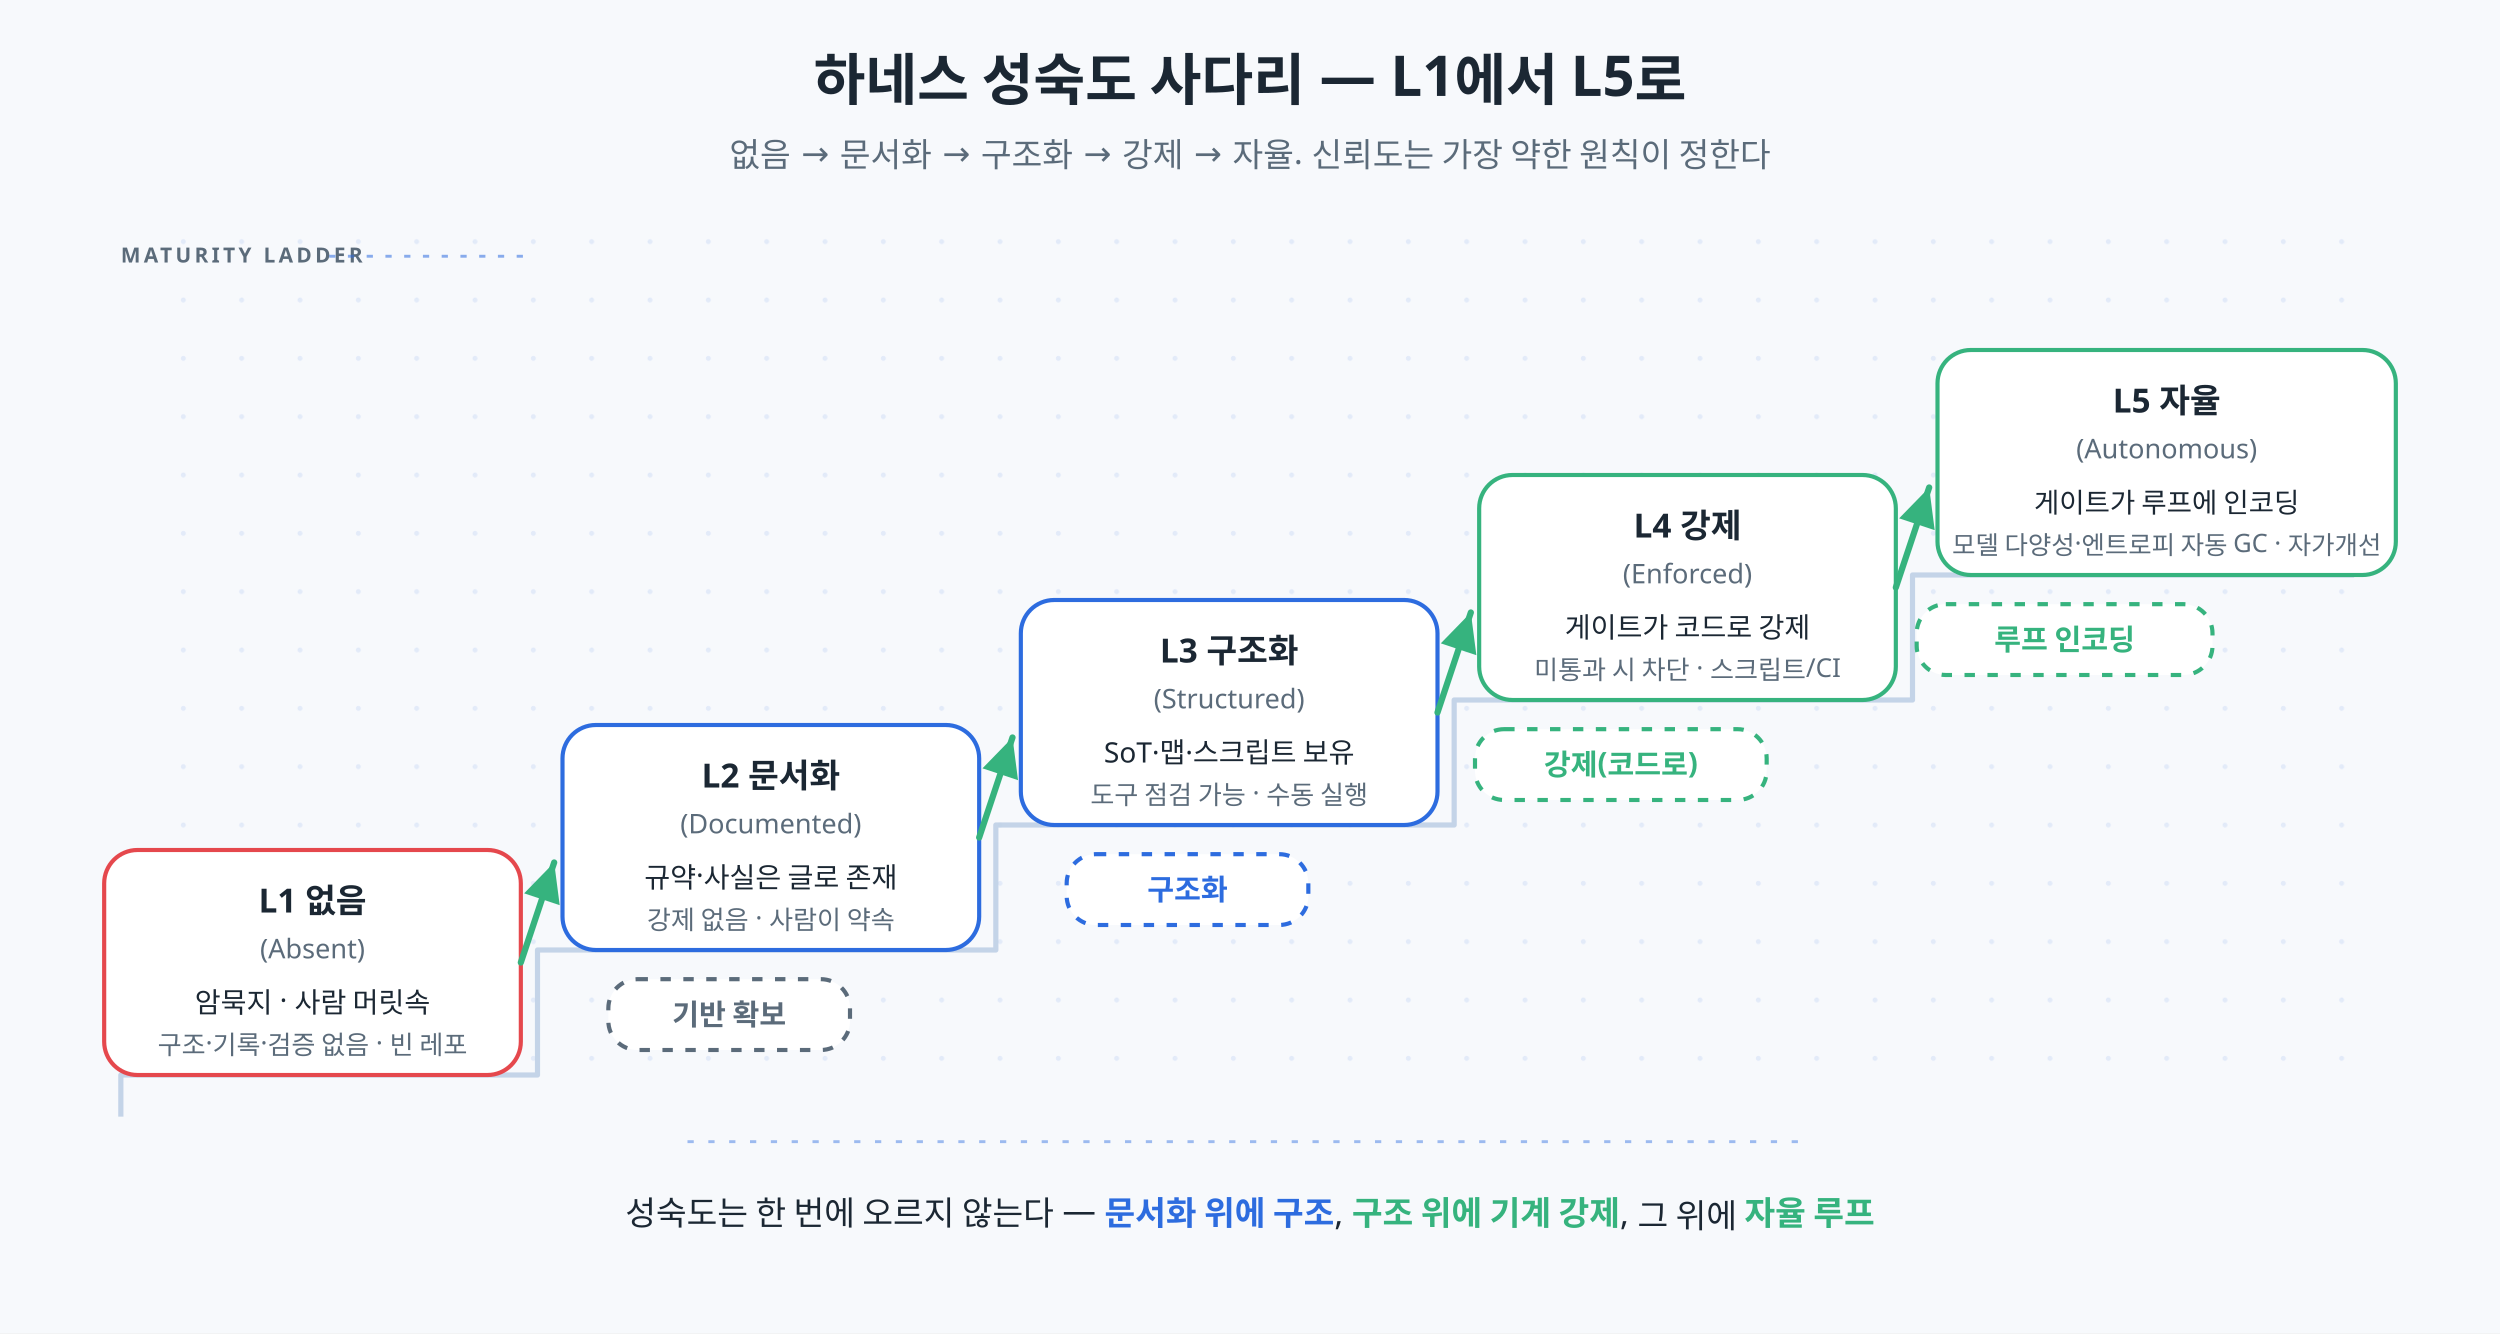
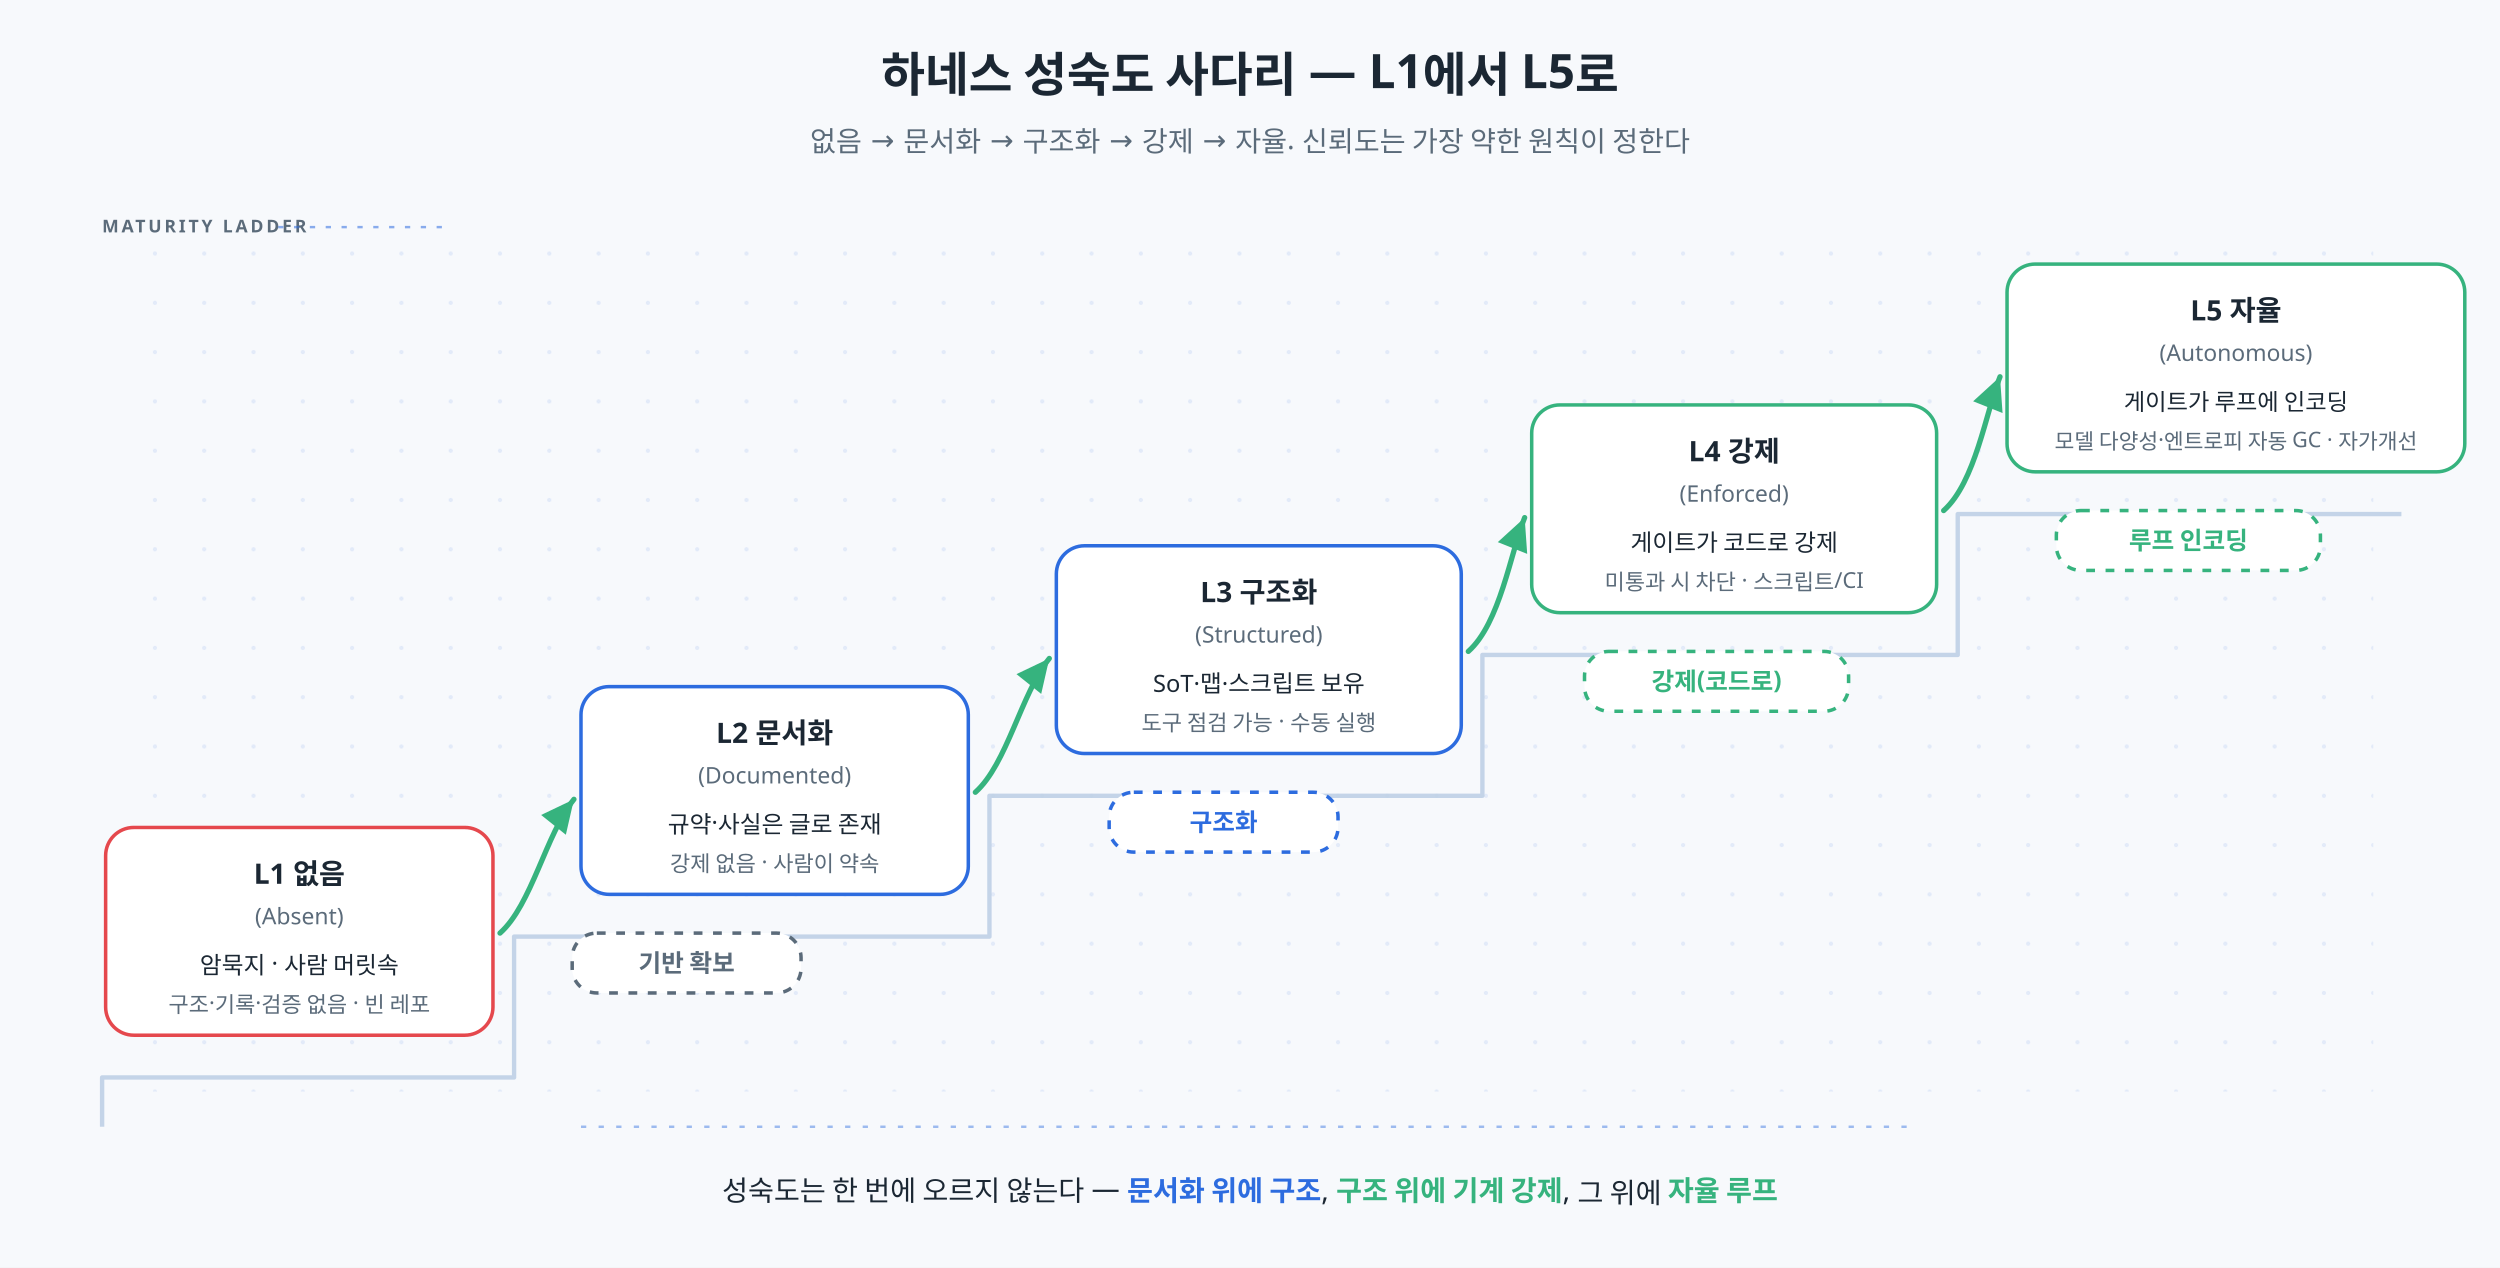
- <svg xmlns="http://www.w3.org/2000/svg" viewBox="0 0 1200 640" font-family="Apple SD Gothic Neo, sans-serif">
+ <svg xmlns="http://www.w3.org/2000/svg" viewBox="0 0 1420 720" font-family="Apple SD Gothic Neo, sans-serif">
  <defs>
    <marker id="arrow-pass" markerWidth="8" markerHeight="8" refX="6.2" refY="3" orient="auto" markerUnits="strokeWidth">
      <path d="M0,0 L6.2,3 L0,6 Z" fill="#36B37E" />
    </marker>
    <pattern id="dot-field" width="28" height="28" patternUnits="userSpaceOnUse">
      <circle cx="4" cy="4" r="1.2" fill="#2D6CDF" opacity="0.16" />
    </pattern>
  </defs>
-   <rect x="0" y="0" width="1200" height="640" fill="#F7F9FC" />
-   <rect x="72" y="112" width="1056" height="420" fill="url(#dot-field)" opacity="0.65" />
-   <text x="600" y="48" text-anchor="middle" font-size="27" font-weight="700" fill="#1B2733">하네스 성숙도 사다리 — L1에서 L5로</text>
-   <text x="600" y="80" text-anchor="middle" font-size="16" fill="#5B6B7A">없음 → 문서화 → 구조화 → 강제 → 자율. 신뢰도는 가장 약한 원칙이 정한다</text>
-   <text x="58" y="126" font-size="10" font-weight="700" letter-spacing="1.6" fill="#5B6B7A">MATURITY LADDER</text>
-   <path d="M158 123 H254" fill="none" stroke="#2D6CDF" stroke-width="1.4" stroke-dasharray="3 6" opacity="0.55" />
-   <path d="M58 536 L58 516 L258 516 L258 456 L478 456 L478 396 L698 396 L698 336 L918 336 L918 276 L1130 276" fill="none" stroke="#BFD0E6" stroke-width="2.5" stroke-linejoin="round" opacity="0.9" />
-   <rect x="50" y="408" width="200" height="108" rx="16" fill="#FFFFFF" stroke="#E5484D" stroke-width="2" />
-   <text x="150" y="438" text-anchor="middle" font-size="16" font-weight="700" fill="#1B2733">L1 없음</text>
-   <text x="150" y="460" text-anchor="middle" font-size="13" fill="#5B6B7A">(Absent)</text>
-   <text x="150" y="486" text-anchor="middle" font-size="13.5" fill="#1B2733">암묵지 · 사람 머릿속</text>
-   <text x="150" y="506" text-anchor="middle" font-size="12.5" fill="#5B6B7A">구조·기록·검증 없음 · 빈 레포</text>
-   <rect x="270" y="348" width="200" height="108" rx="16" fill="#FFFFFF" stroke="#2D6CDF" stroke-width="2" />
-   <text x="370" y="378" text-anchor="middle" font-size="16" font-weight="700" fill="#1B2733">L2 문서화</text>
-   <text x="370" y="400" text-anchor="middle" font-size="13" fill="#5B6B7A">(Documented)</text>
-   <text x="370" y="426" text-anchor="middle" font-size="13.5" fill="#1B2733">규약·사실은 글로 존재</text>
-   <text x="370" y="446" text-anchor="middle" font-size="12.5" fill="#5B6B7A">강제 없음 · 사람이 약속</text>
-   <rect x="490" y="288" width="200" height="108" rx="16" fill="#FFFFFF" stroke="#2D6CDF" stroke-width="2" />
-   <text x="590" y="318" text-anchor="middle" font-size="16" font-weight="700" fill="#1B2733">L3 구조화</text>
-   <text x="590" y="340" text-anchor="middle" font-size="13" fill="#5B6B7A">(Structured)</text>
-   <text x="590" y="366" text-anchor="middle" font-size="13.5" fill="#1B2733">SoT·맵·스크립트 보유</text>
-   <text x="590" y="386" text-anchor="middle" font-size="12.5" fill="#5B6B7A">도구 점검 가능 · 수동 실행</text>
-   <rect x="710" y="228" width="200" height="108" rx="16" fill="#FFFFFF" stroke="#36B37E" stroke-width="2" />
-   <text x="810" y="258" text-anchor="middle" font-size="16" font-weight="700" fill="#1B2733">L4 강제</text>
-   <text x="810" y="280" text-anchor="middle" font-size="13" fill="#5B6B7A">(Enforced)</text>
-   <text x="810" y="306" text-anchor="middle" font-size="13.5" fill="#1B2733">게이트가 코드로 강제</text>
-   <text x="810" y="326" text-anchor="middle" font-size="12.5" fill="#5B6B7A">미통과 시 차단 · 스크립트/CI</text>
-   <rect x="930" y="168" width="220" height="108" rx="16" fill="#FFFFFF" stroke="#36B37E" stroke-width="2" />
-   <text x="1040" y="198" text-anchor="middle" font-size="16" font-weight="700" fill="#1B2733">L5 자율</text>
-   <text x="1040" y="220" text-anchor="middle" font-size="13" fill="#5B6B7A">(Autonomous)</text>
-   <text x="1040" y="246" text-anchor="middle" font-size="13.2" fill="#1B2733">게이트가 루프에 인코딩</text>
-   <text x="1040" y="266" text-anchor="middle" font-size="12.2" fill="#5B6B7A">모델 다양성·엔트로피 자동 GC · 자가개선</text>
-   <line x1="250" y1="462" x2="266" y2="414" stroke="#36B37E" stroke-width="3" stroke-linecap="round" marker-end="url(#arrow-pass)" />
-   <line x1="470" y1="402" x2="486" y2="354" stroke="#36B37E" stroke-width="3" stroke-linecap="round" marker-end="url(#arrow-pass)" />
-   <line x1="690" y1="342" x2="706" y2="294" stroke="#36B37E" stroke-width="3" stroke-linecap="round" marker-end="url(#arrow-pass)" />
-   <line x1="910" y1="282" x2="926" y2="234" stroke="#36B37E" stroke-width="3" stroke-linecap="round" marker-end="url(#arrow-pass)" />
-   <rect x="292" y="470" width="116" height="34" rx="14" fill="#FFFFFF" stroke="#5B6B7A" stroke-width="2" stroke-dasharray="5 6" />
-   <text x="350" y="492" text-anchor="middle" font-size="14" font-weight="700" fill="#5B6B7A">기반 확보</text>
-   <rect x="512" y="410" width="116" height="34" rx="14" fill="#FFFFFF" stroke="#2D6CDF" stroke-width="2" stroke-dasharray="5 6" />
-   <text x="570" y="432" text-anchor="middle" font-size="14" font-weight="700" fill="#2D6CDF">구조화</text>
-   <rect x="708" y="350" width="140" height="34" rx="14" fill="#FFFFFF" stroke="#36B37E" stroke-width="2" stroke-dasharray="5 6" />
-   <text x="778" y="372" text-anchor="middle" font-size="14" font-weight="700" fill="#36B37E">강제(코드로)</text>
-   <rect x="920" y="290" width="142" height="34" rx="14" fill="#FFFFFF" stroke="#36B37E" stroke-width="2" stroke-dasharray="5 6" />
-   <text x="991" y="312" text-anchor="middle" font-size="14" font-weight="700" fill="#36B37E">루프 인코딩</text>
-   <path d="M330 548 H870" fill="none" stroke="#2D6CDF" stroke-width="1.4" stroke-dasharray="3 7" opacity="0.45" />
-   <text x="600" y="588" text-anchor="middle" font-size="16" fill="#1B2733">성숙도는 한 번에 오르지 않는다 — <tspan font-weight="700" fill="#2D6CDF">문서화 위에 구조</tspan>, <tspan font-weight="700" fill="#36B37E">구조 위에 기계 강제</tspan>, 그 위에 <tspan font-weight="700" fill="#36B37E">자율 루프</tspan>
+   <rect x="0" y="0" width="1420" height="720" fill="#F7F9FC" />
+   <rect x="72" y="120" width="1276" height="500" fill="url(#dot-field)" opacity="0.65" />
+   <text x="710" y="52" text-anchor="middle" font-size="27" font-weight="700" fill="#1B2733">하네스 성숙도 사다리 — L1에서 L5로</text>
+   <text x="710" y="86" text-anchor="middle" font-size="16" fill="#5B6B7A">없음 → 문서화 → 구조화 → 강제 → 자율. 신뢰도는 가장 약한 원칙이 정한다</text>
+   <text x="58" y="132" font-size="10" font-weight="700" letter-spacing="1.6" fill="#5B6B7A">MATURITY LADDER</text>
+   <path d="M158 129 H254" fill="none" stroke="#2D6CDF" stroke-width="1.4" stroke-dasharray="3 6" opacity="0.55" />
+   <path d="M58 640 L58 612 L292 612 L292 532 L562 532 L562 452 L842 452 L842 372 L1112 372 L1112 292 L1364 292" fill="none" stroke="#BFD0E6" stroke-width="2.5" stroke-linejoin="round" opacity="0.9" />
+   <rect x="60" y="470" width="220" height="118" rx="16" fill="#FFFFFF" stroke="#E5484D" stroke-width="2" />
+   <text x="170" y="502" text-anchor="middle" font-size="16" font-weight="700" fill="#1B2733">L1 없음</text>
+   <text x="170" y="525" text-anchor="middle" font-size="13" fill="#5B6B7A">(Absent)</text>
+   <text x="170" y="553" text-anchor="middle" font-size="13.5" fill="#1B2733">암묵지 · 사람 머릿속</text>
+   <text x="170" y="575" text-anchor="middle" font-size="12.5" fill="#5B6B7A">구조·기록·검증 없음 · 빈 레포</text>
+   <rect x="330" y="390" width="220" height="118" rx="16" fill="#FFFFFF" stroke="#2D6CDF" stroke-width="2" />
+   <text x="440" y="422" text-anchor="middle" font-size="16" font-weight="700" fill="#1B2733">L2 문서화</text>
+   <text x="440" y="445" text-anchor="middle" font-size="13" fill="#5B6B7A">(Documented)</text>
+   <text x="440" y="473" text-anchor="middle" font-size="13.5" fill="#1B2733">규약·사실은 글로 존재</text>
+   <text x="440" y="495" text-anchor="middle" font-size="12.5" fill="#5B6B7A">강제 없음 · 사람이 약속</text>
+   <rect x="600" y="310" width="230" height="118" rx="16" fill="#FFFFFF" stroke="#2D6CDF" stroke-width="2" />
+   <text x="715" y="342" text-anchor="middle" font-size="16" font-weight="700" fill="#1B2733">L3 구조화</text>
+   <text x="715" y="365" text-anchor="middle" font-size="13" fill="#5B6B7A">(Structured)</text>
+   <text x="715" y="393" text-anchor="middle" font-size="13.5" fill="#1B2733">SoT·맵·스크립트 보유</text>
+   <text x="715" y="415" text-anchor="middle" font-size="12.5" fill="#5B6B7A">도구 점검 가능 · 수동 실행</text>
+   <rect x="870" y="230" width="230" height="118" rx="16" fill="#FFFFFF" stroke="#36B37E" stroke-width="2" />
+   <text x="985" y="262" text-anchor="middle" font-size="16" font-weight="700" fill="#1B2733">L4 강제</text>
+   <text x="985" y="285" text-anchor="middle" font-size="13" fill="#5B6B7A">(Enforced)</text>
+   <text x="985" y="313" text-anchor="middle" font-size="13.5" fill="#1B2733">게이트가 코드로 강제</text>
+   <text x="985" y="335" text-anchor="middle" font-size="12.5" fill="#5B6B7A">미통과 시 차단 · 스크립트/CI</text>
+   <rect x="1140" y="150" width="260" height="118" rx="16" fill="#FFFFFF" stroke="#36B37E" stroke-width="2" />
+   <text x="1270" y="182" text-anchor="middle" font-size="16" font-weight="700" fill="#1B2733">L5 자율</text>
+   <text x="1270" y="205" text-anchor="middle" font-size="13" fill="#5B6B7A">(Autonomous)</text>
+   <text x="1270" y="233" text-anchor="middle" font-size="13.2" fill="#1B2733">게이트가 루프에 인코딩</text>
+   <text x="1270" y="255" text-anchor="middle" font-size="12.2" fill="#5B6B7A">모델 다양성·엔트로피 자동 GC · 자가개선</text>
+   <path d="M284 530 C302 514 310 474 326 454" fill="none" stroke="#36B37E" stroke-width="3" stroke-linecap="round" marker-end="url(#arrow-pass)" />
+   <path d="M554 450 C572 434 580 394 596 374" fill="none" stroke="#36B37E" stroke-width="3" stroke-linecap="round" marker-end="url(#arrow-pass)" />
+   <path d="M834 370 C852 354 858 314 866 294" fill="none" stroke="#36B37E" stroke-width="3" stroke-linecap="round" marker-end="url(#arrow-pass)" />
+   <path d="M1104 290 C1122 274 1128 234 1136 214" fill="none" stroke="#36B37E" stroke-width="3" stroke-linecap="round" marker-end="url(#arrow-pass)" />
+   <rect x="325" y="530" width="130" height="34" rx="14" fill="#FFFFFF" stroke="#5B6B7A" stroke-width="2" stroke-dasharray="5 6" />
+   <text x="390" y="552" text-anchor="middle" font-size="14" font-weight="700" fill="#5B6B7A">기반 확보</text>
+   <rect x="630" y="450" width="130" height="34" rx="14" fill="#FFFFFF" stroke="#2D6CDF" stroke-width="2" stroke-dasharray="5 6" />
+   <text x="695" y="472" text-anchor="middle" font-size="14" font-weight="700" fill="#2D6CDF">구조화</text>
+   <rect x="900" y="370" width="150" height="34" rx="14" fill="#FFFFFF" stroke="#36B37E" stroke-width="2" stroke-dasharray="5 6" />
+   <text x="975" y="392" text-anchor="middle" font-size="14" font-weight="700" fill="#36B37E">강제(코드로)</text>
+   <rect x="1168" y="290" width="150" height="34" rx="14" fill="#FFFFFF" stroke="#36B37E" stroke-width="2" stroke-dasharray="5 6" />
+   <text x="1243" y="312" text-anchor="middle" font-size="14" font-weight="700" fill="#36B37E">루프 인코딩</text>
+   <path d="M330 640 H1090" fill="none" stroke="#2D6CDF" stroke-width="1.4" stroke-dasharray="3 7" opacity="0.45" />
+   <text x="710" y="682" text-anchor="middle" font-size="16" fill="#1B2733">성숙도는 한 번에 오르지 않는다 — <tspan font-weight="700" fill="#2D6CDF">문서화 위에 구조</tspan>, <tspan font-weight="700" fill="#36B37E">구조 위에 기계 강제</tspan>, 그 위에 <tspan font-weight="700" fill="#36B37E">자율 루프</tspan>
  </text>
</svg>
